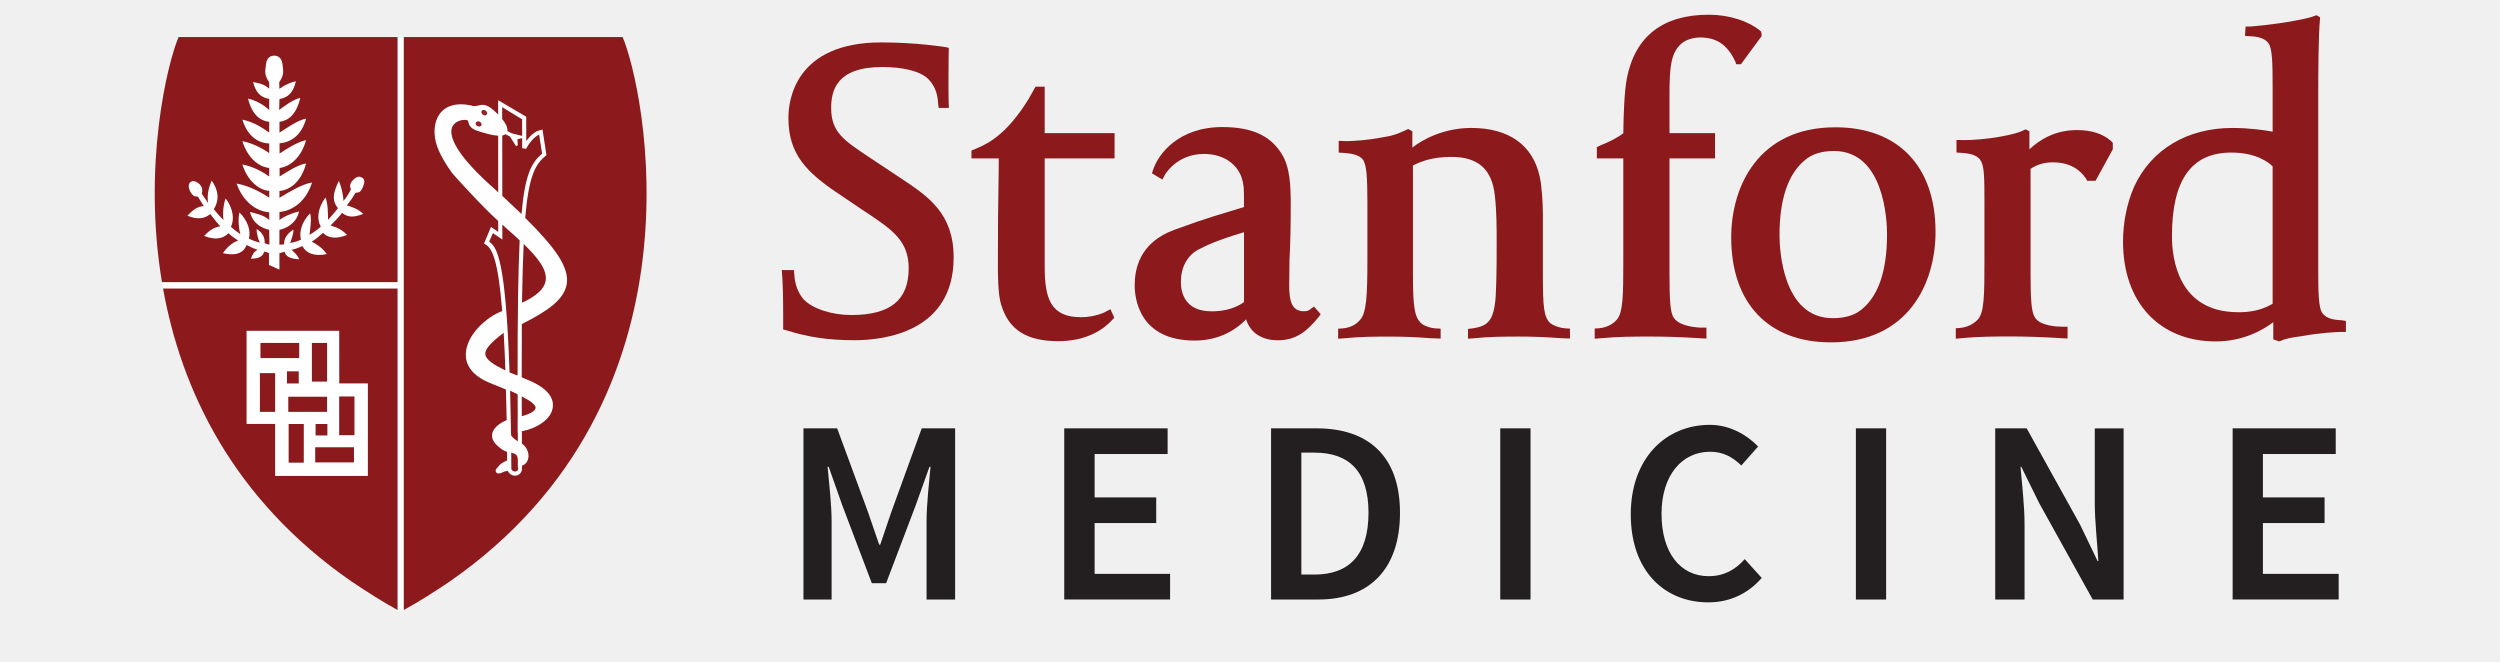
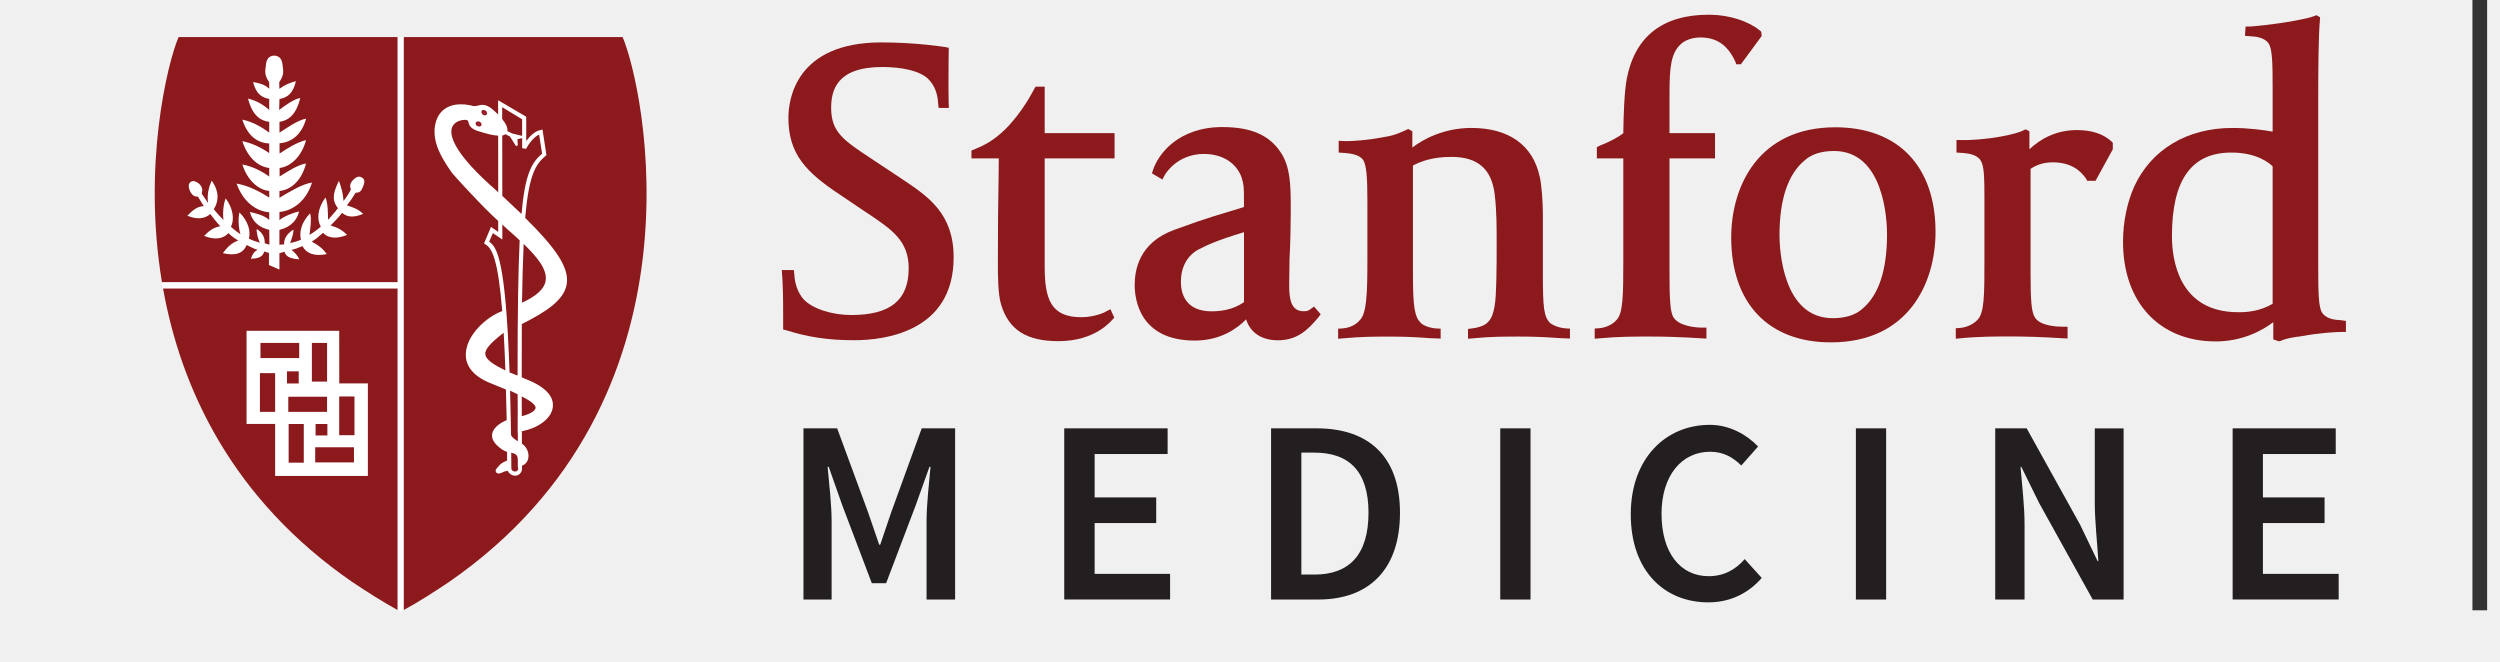
<svg xmlns="http://www.w3.org/2000/svg" version="1.1" x="0px" y="0px" width="170px" height="45px" viewBox="-33.625 -7.5 170 45">
  <g>
    <path fill="#8C191C" d="M-22.61,11.697h16.031V-4.981h-14.902C-22.237-3.216-23.942,3.742-22.61,11.697z" />
    <path fill="#8C191C" d="M8.711-4.981H-6.183V32.07v1.918c1.107-0.605,2.133-1.273,3.098-1.918   C14.851,19.662,10.138-1.684,8.711-4.981z" />
    <path fill="#8C191C" d="M-9.679,32.07c0.971,0.645,1.998,1.312,3.1,1.918V32.07V12.107h-15.96   C-21.328,18.906-17.854,26.428-9.679,32.07z" />
  </g>
  <path fill="#FFFFFF" d="M-6.579-4.981v16.678H-22.61c0.021,0.136,0.042,0.274,0.071,0.41h15.96V32.07v1.918  c0.068,0.025,0.132,0.053,0.199,0.123c0.069-0.07,0.131-0.098,0.197-0.123V32.07V-4.981H-6.579z" />
  <path fill="#FFFFFF" d="M-14.637-1.913l0.011,0.453c0.313-0.24,0.763-0.444,1.123-0.518c-0.201,0.888-0.64,1.125-1.118,1.212  l-0.02,0.745c0.399-0.307,0.984-0.733,1.432-0.819c-0.259,1.123-0.802,1.542-1.411,1.624v0.737c0.483-0.307,1.253-0.866,1.812-0.952  c-0.32,1.155-1.039,1.604-1.808,1.677l0.003,0.696c0.48-0.331,1.246-0.803,1.8-0.911c-0.307,1.13-1.056,1.798-1.798,1.892v0.578  c0.482-0.304,1.244-0.802,1.798-0.886c-0.295,1.165-1.035,1.803-1.808,1.871V5.95c0.585-0.351,1.543-0.947,2.212-1.037  c-0.383,1.247-1.293,1.92-2.212,2v0.552c0.314-0.263,0.971-0.517,1.333-0.587c-0.195,0.833-0.876,1.15-1.335,1.25l-0.002,1.013  c0.11-0.002,0.208-0.015,0.324-0.023c-0.033-0.355,0.17-0.716,0.629-1.006c0.02,0.252-0.131,0.658-0.223,0.908  c0.249-0.038,0.488-0.108,0.734-0.224c-0.13-0.51,0.038-1.196,0.623-1.791c0.117,0.39,0.006,1.037-0.04,1.467  c0.255-0.153,0.521-0.341,0.767-0.559c-0.283-0.493-0.227-1.238,0.318-1.985c0.165,0.369,0.17,1.089,0.176,1.521  c0.222-0.253,0.458-0.503,0.671-0.792c-0.381-0.484-0.394-0.932,0.066-1.859c0.157,0.39,0.301,0.934,0.308,1.369  c0.203-0.246,0.344-0.46,0.51-0.787c-0.097-0.232-0.049-0.4,0.068-0.555c0.177-0.212,0.428-0.405,0.654-0.265  c0.325,0.146,0.157,0.5,0.053,0.744c-0.081,0.192-0.216,0.32-0.451,0.295c-0.171,0.29-0.401,0.625-0.597,0.867  c0.465,0.146,0.788,0.267,1.106,0.577c-0.691,0.285-1.092,0.216-1.434-0.07c-0.221,0.291-0.546,0.625-0.781,0.859  c0.456,0.141,0.753,0.273,1.122,0.643c-0.753,0.303-1.301,0.215-1.636-0.142c-0.253,0.22-0.509,0.447-0.769,0.601  c0.442,0.222,0.758,0.479,1.027,0.843c-0.851,0.18-1.414-0.054-1.658-0.542c-0.255,0.115-0.492,0.198-0.741,0.254  c0.239,0.211,0.399,0.367,0.527,0.644c-0.582-0.033-0.915-0.172-1.004-0.508c-0.11,0.008-0.232,0.084-0.348,0.083v1.123  l-0.712-0.309V9.701c-0.074-0.03-0.249-0.069-0.319-0.1c-0.1,0.346-0.359,0.484-0.911,0.49c0.114-0.281,0.182-0.46,0.464-0.605  c-0.25-0.068-0.5-0.2-0.75-0.327c-0.221,0.546-0.726,0.766-1.618,0.557c0.259-0.367,0.595-0.708,1.042-0.857  c-0.228-0.146-0.441-0.287-0.665-0.505c-0.332,0.366-0.886,0.498-1.65,0.188c0.312-0.332,0.625-0.574,1.096-0.658  c-0.236-0.254-0.456-0.542-0.682-0.831c-0.342,0.304-0.855,0.409-1.554,0.116c0.316-0.332,0.674-0.653,1.12-0.651  c-0.137-0.204-0.263-0.425-0.405-0.65c-0.148-0.002-0.275,0-0.43-0.201c-0.164-0.21-0.319-0.661-0.041-0.805  c0.167-0.148,0.562,0.069,0.69,0.301c0.125,0.218,0.077,0.352,0.038,0.503c0.141,0.217,0.295,0.436,0.437,0.637  c-0.097-0.636,0.083-1.152,0.242-1.52c0.563,0.787,0.455,1.454,0.145,1.945c0.231,0.289,0.431,0.505,0.66,0.734  c-0.066-0.438-0.01-1.099,0.149-1.471c0.526,0.705,0.597,1.462,0.355,1.933c0.219,0.195,0.431,0.362,0.647,0.501  c-0.125-0.396-0.17-1.095-0.065-1.481c0.591,0.595,0.777,1.267,0.641,1.78c0.245,0.126,0.498,0.215,0.744,0.279  c-0.118-0.237-0.232-0.662-0.215-0.936c0.444,0.286,0.56,0.625,0.546,0.978c0.069,0.005,0.251,0.087,0.321,0.087l-0.013-1.004  c-0.438-0.099-1.097-0.364-1.313-1.217c0.41,0.111,0.936,0.203,1.313,0.547V6.937c-0.884-0.071-1.778-0.708-2.221-1.955  c0.771,0.135,1.509,0.501,2.221,0.955V5.48c-0.777-0.058-1.508-0.779-1.828-1.797c0.639,0.125,1.236,0.401,1.827,0.821V3.922  c-0.722-0.078-1.467-0.683-1.827-1.823c0.639,0.129,1.236,0.408,1.827,0.811V2.259c-0.747-0.036-1.455-0.46-1.827-1.623  c0.639,0.128,1.236,0.45,1.827,0.878V0.785c-0.587-0.068-1.148-0.432-1.442-1.58c0.512,0.125,0.964,0.345,1.442,0.772v-0.747  c-0.449-0.098-0.873-0.271-1.098-1.151c0.308,0.072,0.678,0.083,1.102,0.454l-0.009-0.446c-0.345-0.512-0.269-0.734-0.223-1.149  c0.032-0.367,0.171-0.645,0.569-0.658c0.396,0.016,0.531,0.291,0.571,0.658C-14.364-2.647-14.29-2.425-14.637-1.913" />
  <path fill="#A61D38" d="M-1.125,1.009C-1.056,1.057-0.979,1.054-0.958,1c0.032-0.055-0.01-0.127-0.081-0.151  C-1.108,0.8-1.186,0.804-1.204,0.86C-1.227,0.915-1.196,0.985-1.125,1.009" />
  <path fill="#A61D38" d="M-0.759,0.218c0.061,0.061,0.136,0.069,0.165,0.042c0.045-0.049,0.028-0.123-0.03-0.165  c-0.065-0.055-0.138-0.063-0.171-0.035C-0.834,0.107-0.822,0.183-0.759,0.218" />
  <path fill="#FFFFFF" d="M2.088,7.315C2.333,4.483,2.761,3.692,3.47,3.103l0.063-0.056L3.264,1.305l-0.129,0.04  C2.748,1.399,2.398,1.772,2.16,2.087L2.158,0.435l-1.912-1.12l0.002,0.967C0.04,0.072-0.158-0.085-0.231-0.145  c-0.217-0.154-0.401-0.227-0.6-0.227c-0.113,0-0.215,0.04-0.302,0.054c-0.15,0.027-0.263,0.074-0.482-0.018  c-0.962-0.2-1.705,0.016-2.124,0.598C-4.122,0.798-4.187,1.651-3.897,2.46c0.232,0.658,0.671,1.325,1.006,1.792  C-2.709,4.5-1.03,6.286-0.634,6.673c0.281,0.286,0.582,0.57,0.887,0.852v0.744l-0.491-0.34l-0.472,1.125l0.097,0.067  c0.429,0.25,0.852,0.951,1.139,4.533c-1.047,0.376-2.442,1.618-2.475,2.913c-0.024,0.592,0.258,1.436,1.727,2.01  c0.32,0.129,0.665,0.268,0.999,0.408c0.02,0.631,0.04,1.342,0.054,2.082c-0.27,0.113-0.87,0.424-0.98,0.893  c-0.09,0.404,0.156,0.752,0.704,1.133c0.097,0.041,0.204,0.113,0.298,0.133c0.003,0.176,0.004,0.359,0.007,0.584  c-0.315,0.15-0.438,0.199-0.626,0.445c-0.108,0.123-0.195,0.205-0.139,0.328c0.012,0.021,0.053,0.115,0.166,0.115  c0.076,0,0.191-0.021,0.392-0.129c0.118-0.031,0.191-0.045,0.25-0.053c0.083,0.191,0.28,0.33,0.498,0.33  c0.233,0,0.424-0.156,0.472-0.43c0-0.104,0-0.152-0.001-0.252c0.27-0.088,0.432-0.338,0.44-0.629  c0.019-0.318-0.159-0.676-0.447-0.869c-0.001-0.283-0.002-0.561-0.004-0.84c0.975-0.182,2.015-0.795,2.106-1.648  c0.061-0.531-0.216-1.268-1.825-1.896c-0.103-0.027-0.199-0.1-0.29-0.125c-0.001-1.32,0.001-2.51,0.007-3.622  c1.736-0.869,2.91-1.673,3.061-2.758C5.07,10.662,4.134,9.338,2.088,7.315z M-0.843,0.001C-0.8-0.037-0.671-0.035-0.584,0.043  c0.047,0.028,0.076,0.092,0.082,0.151C-0.5,0.228-0.518,0.273-0.541,0.292c-0.023,0.042-0.067,0.053-0.104,0.053  c-0.057,0-0.117-0.019-0.168-0.07C-0.852,0.224-0.889,0.181-0.89,0.119C-0.89,0.068-0.871,0.043-0.843,0.001z M-1.269,0.838  c0.047-0.078,0.159-0.114,0.27-0.055c0.098,0.061,0.149,0.154,0.105,0.236C-0.916,1.078-0.973,1.104-1.04,1.104  c-0.032,0-0.079-0.016-0.114-0.029c-0.06-0.021-0.108-0.08-0.122-0.14C-1.283,0.909-1.282,0.86-1.269,0.838z M-0.327,5.051  c-2.616-2.378-2.725-3.462-2.556-3.896C-2.731,0.769-2.278,0.65-2.024,0.65c0.064,0,0.109,0.006,0.143,0.022  c0.083,0.024,0.085,0.035,0.108,0.131c0.046,0.181,0.107,0.423,0.607,0.595c0.62,0.196,1.078,0.317,1.416,0.328l0.003,3.851  C0.051,5.386-0.119,5.225-0.327,5.051z M2.796,20.225c-0.003,0.123-0.147,0.365-0.939,0.578c-0.001-0.457-0.002-0.908-0.003-1.348  C2.409,19.738,2.803,20.02,2.796,20.225z M1.879,0.612v1.129L1.192,1.57L0.875,1.415c0.04-0.248-0.126-0.545-0.352-0.819v-0.809  L1.879,0.612z M-0.623,16.594c-0.046-0.326,0.341-0.771,1.247-1.465c0.048,0.739,0.08,1.592,0.119,2.563  C-0.047,17.301-0.58,16.973-0.623,16.594z M1.061,19.068c0.184,0.098,0.354,0.15,0.515,0.248c0.001,0.488,0.002,1.031,0.004,1.588  l-0.004,0.002v1.004l0.01-0.002c0,0.186,0.001,0.365,0.002,0.598c-0.135-0.086-0.394-0.24-0.462-0.43  C1.11,20.967,1.082,20.014,1.061,19.068z M1.402,24.562c-0.085,0-0.196-0.031-0.254-0.162l-0.002-0.025  c-0.003-0.389-0.005-0.723-0.008-1.1c0.29,0.092,0.454,0.131,0.449,0.533v0.48l0.022-0.002c0,0.021,0,0.09,0,0.111  C1.568,24.555,1.434,24.562,1.402,24.562z M1.571,18.033c-0.192-0.053-0.373-0.154-0.546-0.207  c-0.266-7.702-0.859-8.533-1.387-8.891l0.253-0.582l0.644,0.436L0.533,7.767C0.646,7.886,0.767,7.983,0.889,8.1  c0.282,0.243,0.553,0.483,0.823,0.744C1.613,10.96,1.567,13.887,1.571,18.033z M1.837,7.053C1.434,6.675,0.996,6.255,0.532,5.819  L0.527,1.718c0.09-0.012,0.156-0.06,0.209-0.091l0.314,0.154l0.413,0.654l0.121-0.049L1.562,1.963l0.32-0.069v0.683l0.266,0.042  C2.291,2.333,2.669,1.808,3.036,1.65l0.202,1.298C2.516,3.557,2.077,4.357,1.837,7.053z M1.87,13.083  c0.028-1.59,0.061-2.9,0.114-3.998c0.936,0.914,1.621,1.744,1.493,2.517C3.389,12.141,2.854,12.636,1.87,13.083z" />
  <path fill="#FFFFFF" d="M-10.555,18.574l-0.003-3.58h-6.301v6.335h1.944v3.535h6.305v-6.291H-10.555z M-12.417,15.818h1.033v2.633  h-1.033V15.818z M-11.363,21.33v0.781h-0.803V21.33H-11.363z M-15.914,15.818h2.635v1.031h-2.635V15.818z M-14.916,20.506h-1.035  v-2.631h1.035V20.506z M-14.111,17.75h0.8v0.824h-0.8V17.75z M-14.022,19.48h2.637v1.025h-2.637V19.48z M-12.968,23.963h-1.029  V21.33h1.029V23.963z M-9.555,23.943h-2.636v-1.027h2.635L-9.555,23.943L-9.555,23.943z M-9.519,22.092h-1.041v-2.633h1.039v2.633  H-9.519z" />
  <g>
    <g>
      <path fill="#8C191C" d="M47.615,15.658c-3.789,0-4.081-2.882-4.081-3.762c0-1.031,0.283-2.885,2.693-3.768    c2.486-0.909,3.036-1.019,4.737-1.549v-0.44c0-0.845,0-1.053-0.158-1.565c-0.342-0.975-1.289-1.606-2.56-1.606    c-1.892,0-2.676,1.447-2.68,1.457l-0.149,0.284l-0.71-0.423l0.071-0.217c0.349-1.088,1.725-2.929,4.721-2.929    c1.954,0,3.215,0.558,3.982,1.748c0.633,0.948,0.664,2.256,0.664,3.631c0,1.188-0.021,2.542-0.084,3.626    c-0.014,0.738-0.021,1.386-0.021,1.768c0,0.999,0.152,1.752,0.992,1.752c0.186,0,0.326-0.03,0.449-0.142l0.248-0.177l0.453,0.521    l-0.15,0.203c-0.748,0.902-1.471,1.568-2.764,1.568c-1.129,0-1.886-0.54-2.156-1.423C50.507,14.839,49.371,15.658,47.615,15.658z     M50.966,8.289c-1.873,0.566-2.489,0.871-3.066,1.162c-0.802,0.416-1.225,1.232-1.225,2.214c0,0.748,0.277,2.005,2.094,2.005    c0.594,0,1.456-0.097,2.198-0.625V8.289z" />
    </g>
    <g>
      <g>
        <path fill="#8C191C" d="M24.462,15.635c-1.816,0-3.197-0.225-4.626-0.679l-0.206-0.049V13.87c0-1.362-0.024-1.888-0.047-2.319     l-0.047-0.688l0.822,0.001l0.031,0.292c0.025,0.616,0.238,1.247,0.619,1.682c0.606,0.667,1.964,1.083,3.247,1.083     c2.669,0,3.911-1.011,3.911-3.183c0-1.866-1.149-2.624-2.738-3.7l-0.252-0.162l-1.673-1.13c-2.322-1.537-3.517-2.771-3.517-5.238     c0-1.191,0.466-5.124,6.32-5.124c2.404,0,4.271,0.308,4.347,0.316l0.241,0.052l-0.006,0.239c0,0.006-0.014,0.781-0.014,1.601     c0,0.653-0.008,1.225,0.008,1.811l0.017,0.438h-0.697l-0.032-0.28c-0.037-0.739-0.256-1.265-0.671-1.685     c-0.57-0.569-1.813-0.82-3.13-0.82c-3.113,0-3.475,1.598-3.475,2.784c0,1.656,0.853,2.198,2.69,3.422l2.117,1.403     c1.809,1.208,3.521,2.353,3.521,5.342C31.22,15.08,26.495,15.635,24.462,15.635z" />
      </g>
      <g>
        <path fill="#8C191C" d="M38.354,15.699c-2.169,0-3.38-0.759-3.904-2.492c-0.219-0.699-0.219-2.038-0.219-2.845     c0-2.241,0.014-4.041,0.053-6.104l0.008-0.988h-1.858V2.735l0.19-0.074c0.864-0.358,1.18-0.592,1.557-0.884     c1.354-1.059,2.292-2.816,2.302-2.833l0.307-0.549h0.624v3.157h4.752v1.719h-4.752v7.34c0,2.19,0.394,3.459,2.483,3.459     c0.958,0,1.695-0.37,1.699-0.396l0.289-0.148l0.26,0.574l-0.128,0.14C41.956,14.281,40.894,15.699,38.354,15.699z" />
      </g>
      <g>
        <path fill="#8C191C" d="M57.368,15.533v-0.684l0.275-0.014c0.254-0.015,0.844-0.119,1.217-0.582     c0.434-0.467,0.498-1.674,0.498-4.037V6.221c0-1.729-0.064-2.46-0.281-2.833C58.79,2.971,58.126,2.936,57.806,2.9     c-0.029-0.001-0.102-0.005-0.127-0.006l-0.273-0.02v-0.8l0.354,0.017c0.039,0.005,0.086,0.005,0.193,0.005     c0.434,0,1.453-0.063,2.512-0.273c0.836-0.114,1.303-0.4,1.514-0.478l0.154-0.074l0.281,0.157v1.105     c0.668-0.52,2.098-1.333,4.014-1.333c2.553,0,4.184,1.174,4.643,3.3c0.139,0.546,0.219,1.818,0.219,2.517v4.076     c0,2.314,0.061,2.94,0.494,3.374c0.24,0.188,0.695,0.347,1.107,0.366l0.241,0.014v0.674l-0.663-0.027     c-1.01-0.077-1.877-0.108-2.771-0.108c-1.027,0-1.963,0-3.184,0.122l-0.314,0.025v-0.668l0.219-0.025     c0.555-0.065,0.951-0.215,1.162-0.465c0.447-0.449,0.51-1.529,0.533-2.463c0.004-0.151,0.008-0.308,0.014-0.492     c0.02-0.519,0.02-1.614,0.02-2.417c0-1.037,0-2.122-0.123-3.196c-0.189-1.811-1.154-2.638-2.951-2.638     c-1.268,0-2.033,0.286-2.619,0.586v7.34c0,2.314,0.109,2.94,0.543,3.374c0.197,0.188,0.646,0.347,1.062,0.366l0.279,0.014v0.674     l-0.736-0.027c-0.986-0.079-1.836-0.108-2.715-0.108c-1.016,0-1.938,0-3.209,0.122L57.368,15.533z" />
      </g>
      <g>
        <path fill="#8C191C" d="M74.815,15.533v-0.694l0.277-0.015c0.209-0.012,0.833-0.121,1.217-0.578     c0.436-0.468,0.451-1.667,0.451-4.031V3.271h-1.799V2.505l0.172-0.087C75.95,2.09,76.421,1.82,76.761,1.56     c0.011-1.239,0.072-2.835,0.234-3.707C77.558-5.039,79.446-6.5,82.586-6.5c1.386,0,2.688,0.448,3.433,1.054l0.121,0.102     l0.027,0.295l-1.408,1.917L84.437-3.13l-0.052-0.165c-0.544-1.179-1.304-1.657-2.392-1.657c-0.438,0-1.031,0.136-1.377,0.504     c-0.602,0.599-0.715,1.512-0.715,3.282v2.717h3.096v1.719h-3.096v7.761c0,1.836,0.041,2.751,0.299,3.09     c0.406,0.586,1.586,0.658,1.918,0.658h0.295v0.744l-0.305-0.016c-1.517-0.098-2.664-0.122-3.506-0.122     c-1.031,0-2.207,0-3.475,0.122L74.815,15.533z" />
      </g>
      <g>
        <path fill="#8C191C" d="M90.877,15.781c-4.257,0-6.78-2.665-6.78-7.134c0-3.442,1.824-7.491,7.082-7.491     c4.287,0,6.812,2.668,6.812,7.112C97.991,11.737,96.159,15.781,90.877,15.781z M91.084,2.767c-0.839,0-1.524,0.214-1.995,0.641     C87.95,4.35,87.381,6.076,87.381,8.5c0,0.943,0.204,5.636,3.62,5.636c0.838,0,1.517-0.2,2.002-0.625     c1.131-0.942,1.691-2.642,1.691-5.093C94.694,7.474,94.497,2.767,91.084,2.767z" />
      </g>
      <g>
        <path fill="#8C191C" d="M99.369,15.533v-0.714l0.247-0.015c0.244-0.013,0.836-0.121,1.254-0.581     c0.436-0.49,0.447-1.645,0.447-4.007V6.22c0-1.729-0.016-2.46-0.275-2.833c-0.289-0.418-0.902-0.457-1.23-0.489     c-0.07-0.001-0.098-0.005-0.117-0.006l-0.279-0.02V2.019l0.299,0.004c0.042,0.003,0.143,0.004,0.244,0.004     c0.436,0,1.455-0.05,2.512-0.249c0.693-0.124,1.279-0.289,1.486-0.412l0.167-0.072l0.251,0.134V2.65     c0.686-0.64,1.736-1.305,3.226-1.305c0.987,0,1.775,0.247,2.345,0.762l0.1,0.107v0.439l-1.174,2.14h-0.57l-0.072-0.139     c-0.35-0.512-0.982-1.115-2.264-1.115c-0.582,0-1.067,0.146-1.513,0.442v7.046c0,1.836,0.05,2.708,0.302,3.069     c0.367,0.585,1.551,0.622,1.922,0.622h0.293v0.799l-0.305-0.014c-1.555-0.098-2.709-0.124-3.507-0.124     c-1.043,0-2.242,0-3.47,0.124L99.369,15.533z" />
      </g>
      <g>
        <path fill="#8C191C" d="M121.349,15.711l-0.391-0.133v-1.172c-0.698,0.536-2.058,1.311-3.912,1.311     c-3.823,0-6.305-2.649-6.305-6.778c0-1.352,0.276-2.65,0.756-3.745c1.168-2.539,3.613-3.993,6.677-3.993     c1.134,0,2.14,0.142,2.74,0.251V-1.51c0-1.736-0.022-2.666-0.276-3.039c-0.287-0.413-0.892-0.47-1.246-0.487     c-0.035-0.001-0.062-0.003-0.088-0.006l-0.27-0.021l0.043-0.633h0.295c0.087,0,1.701-0.137,3.014-0.391     c0.557-0.099,1.08-0.21,1.364-0.324l0.139-0.056l0.252,0.142l-0.009,0.14c-0.107,1.154-0.117,3.621-0.117,5.458v11.404     c0,1.716,0.02,2.759,0.276,3.106c0.289,0.417,0.892,0.47,1.22,0.488c0.062,0,0.093,0.002,0.115,0.011l0.271,0.042v0.747h-0.29     c-0.307,0-1.532,0.062-2.723,0.289c-0.658,0.076-1.181,0.192-1.404,0.315L121.349,15.711z M118.111,2.874     c-2.716,0-4.044,1.85-4.044,5.689c0,1.545,0.44,5.167,4.5,5.167h0.118c0.499,0,1.405-0.075,2.229-0.575V3.812     C120.669,3.565,119.816,2.874,118.111,2.874z" />
      </g>
    </g>
  </g>
  <g>
    <g>
      <path fill="#231F20" d="M21.01,21.627h2.292l2.104,5.713l0.753,2.199h0.072l0.745-2.199l2.076-5.713h2.271v11.641h-1.942v-5.34    c0-1.064,0.172-2.629,0.269-3.684h-0.072l-0.945,2.643l-2.001,5.27h-0.974l-1.998-5.27l-0.933-2.643h-0.074    c0.098,1.055,0.272,2.617,0.272,3.684v5.34H21.01V21.627z" />
      <path fill="#231F20" d="M38.743,21.627h7.03v1.746H40.81v2.951h4.187v1.744H40.81v3.455h5.131v1.742h-7.198V21.627z" />
      <path fill="#231F20" d="M52.808,21.627h3.098c3.539,0,5.668,1.914,5.668,5.738c0,3.883-2.129,5.902-5.549,5.902h-3.217V21.627z     M55.763,31.57c2.342,0,3.67-1.326,3.67-4.207c0-2.82-1.328-4.084-3.67-4.084h-0.896v8.291H55.763z" />
      <path fill="#231F20" d="M68.392,21.627h2.059v11.641h-2.059V21.627z" />
      <path fill="#231F20" d="M82.647,21.389c1.375,0,2.549,0.707,3.278,1.473l-1.142,1.291c-0.605-0.586-1.24-0.934-2.125-0.934    c-1.912,0-3.299,1.602-3.299,4.217c0,2.641,1.268,4.244,3.205,4.244c1.029,0,1.814-0.432,2.451-1.16l1.158,1.279    c-0.922,1.066-2.176,1.662-3.633,1.662c-2.955,0-5.273-2.105-5.273-5.988C77.269,23.672,79.636,21.389,82.647,21.389z" />
      <path fill="#231F20" d="M92.575,21.627h2.057v11.641h-2.057V21.627z" />
      <path fill="#231F20" d="M102.05,21.627h2.139l3.633,6.551l1.188,2.473h0.052c-0.067-1.184-0.242-2.697-0.242-3.957v-5.064h1.96    v11.639h-2.1l-3.635-6.547l-1.22-2.475h-0.054c0.099,1.207,0.274,2.629,0.274,3.932v5.09h-1.995V21.627z" />
      <path fill="#231F20" d="M118.194,21.627h7.011v1.746h-4.952v2.951h4.193v1.744h-4.193v3.455h5.152v1.742h-7.211V21.627z" />
    </g>
  </g>
+   <line x1="135" y1="-8" x2="135" y2="34" stroke="#333" stroke-width="1" />
</svg>
